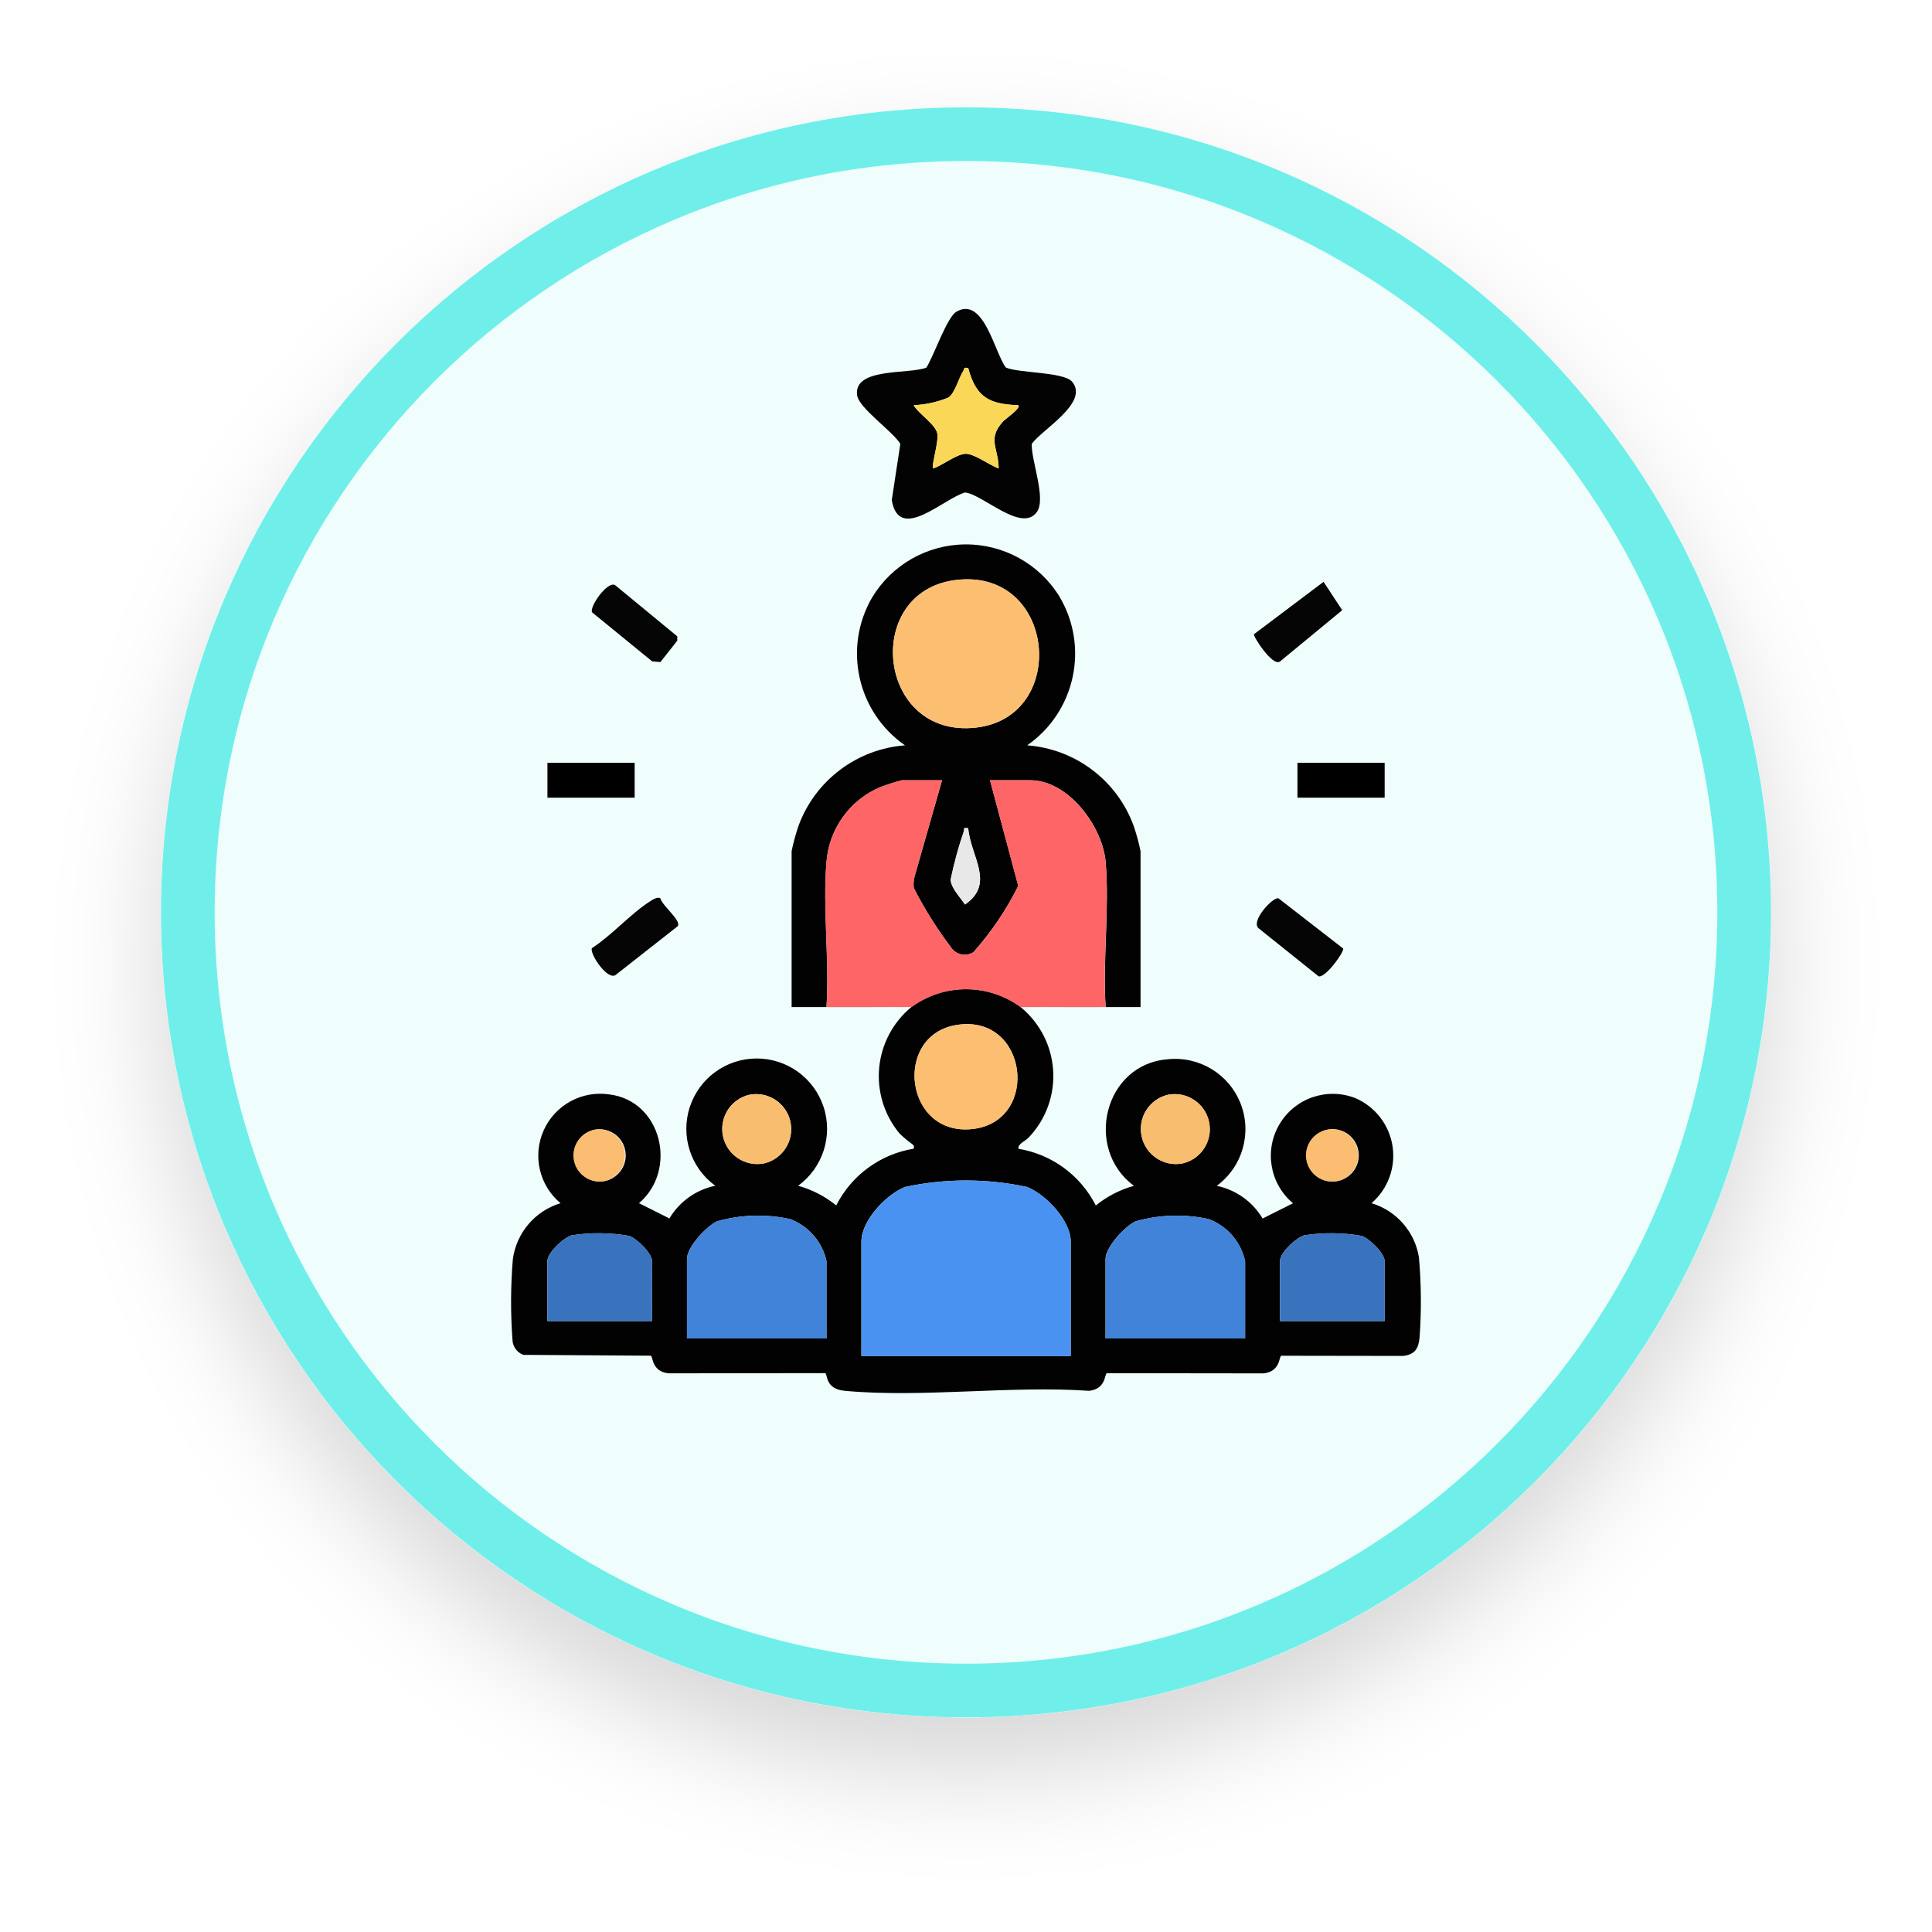
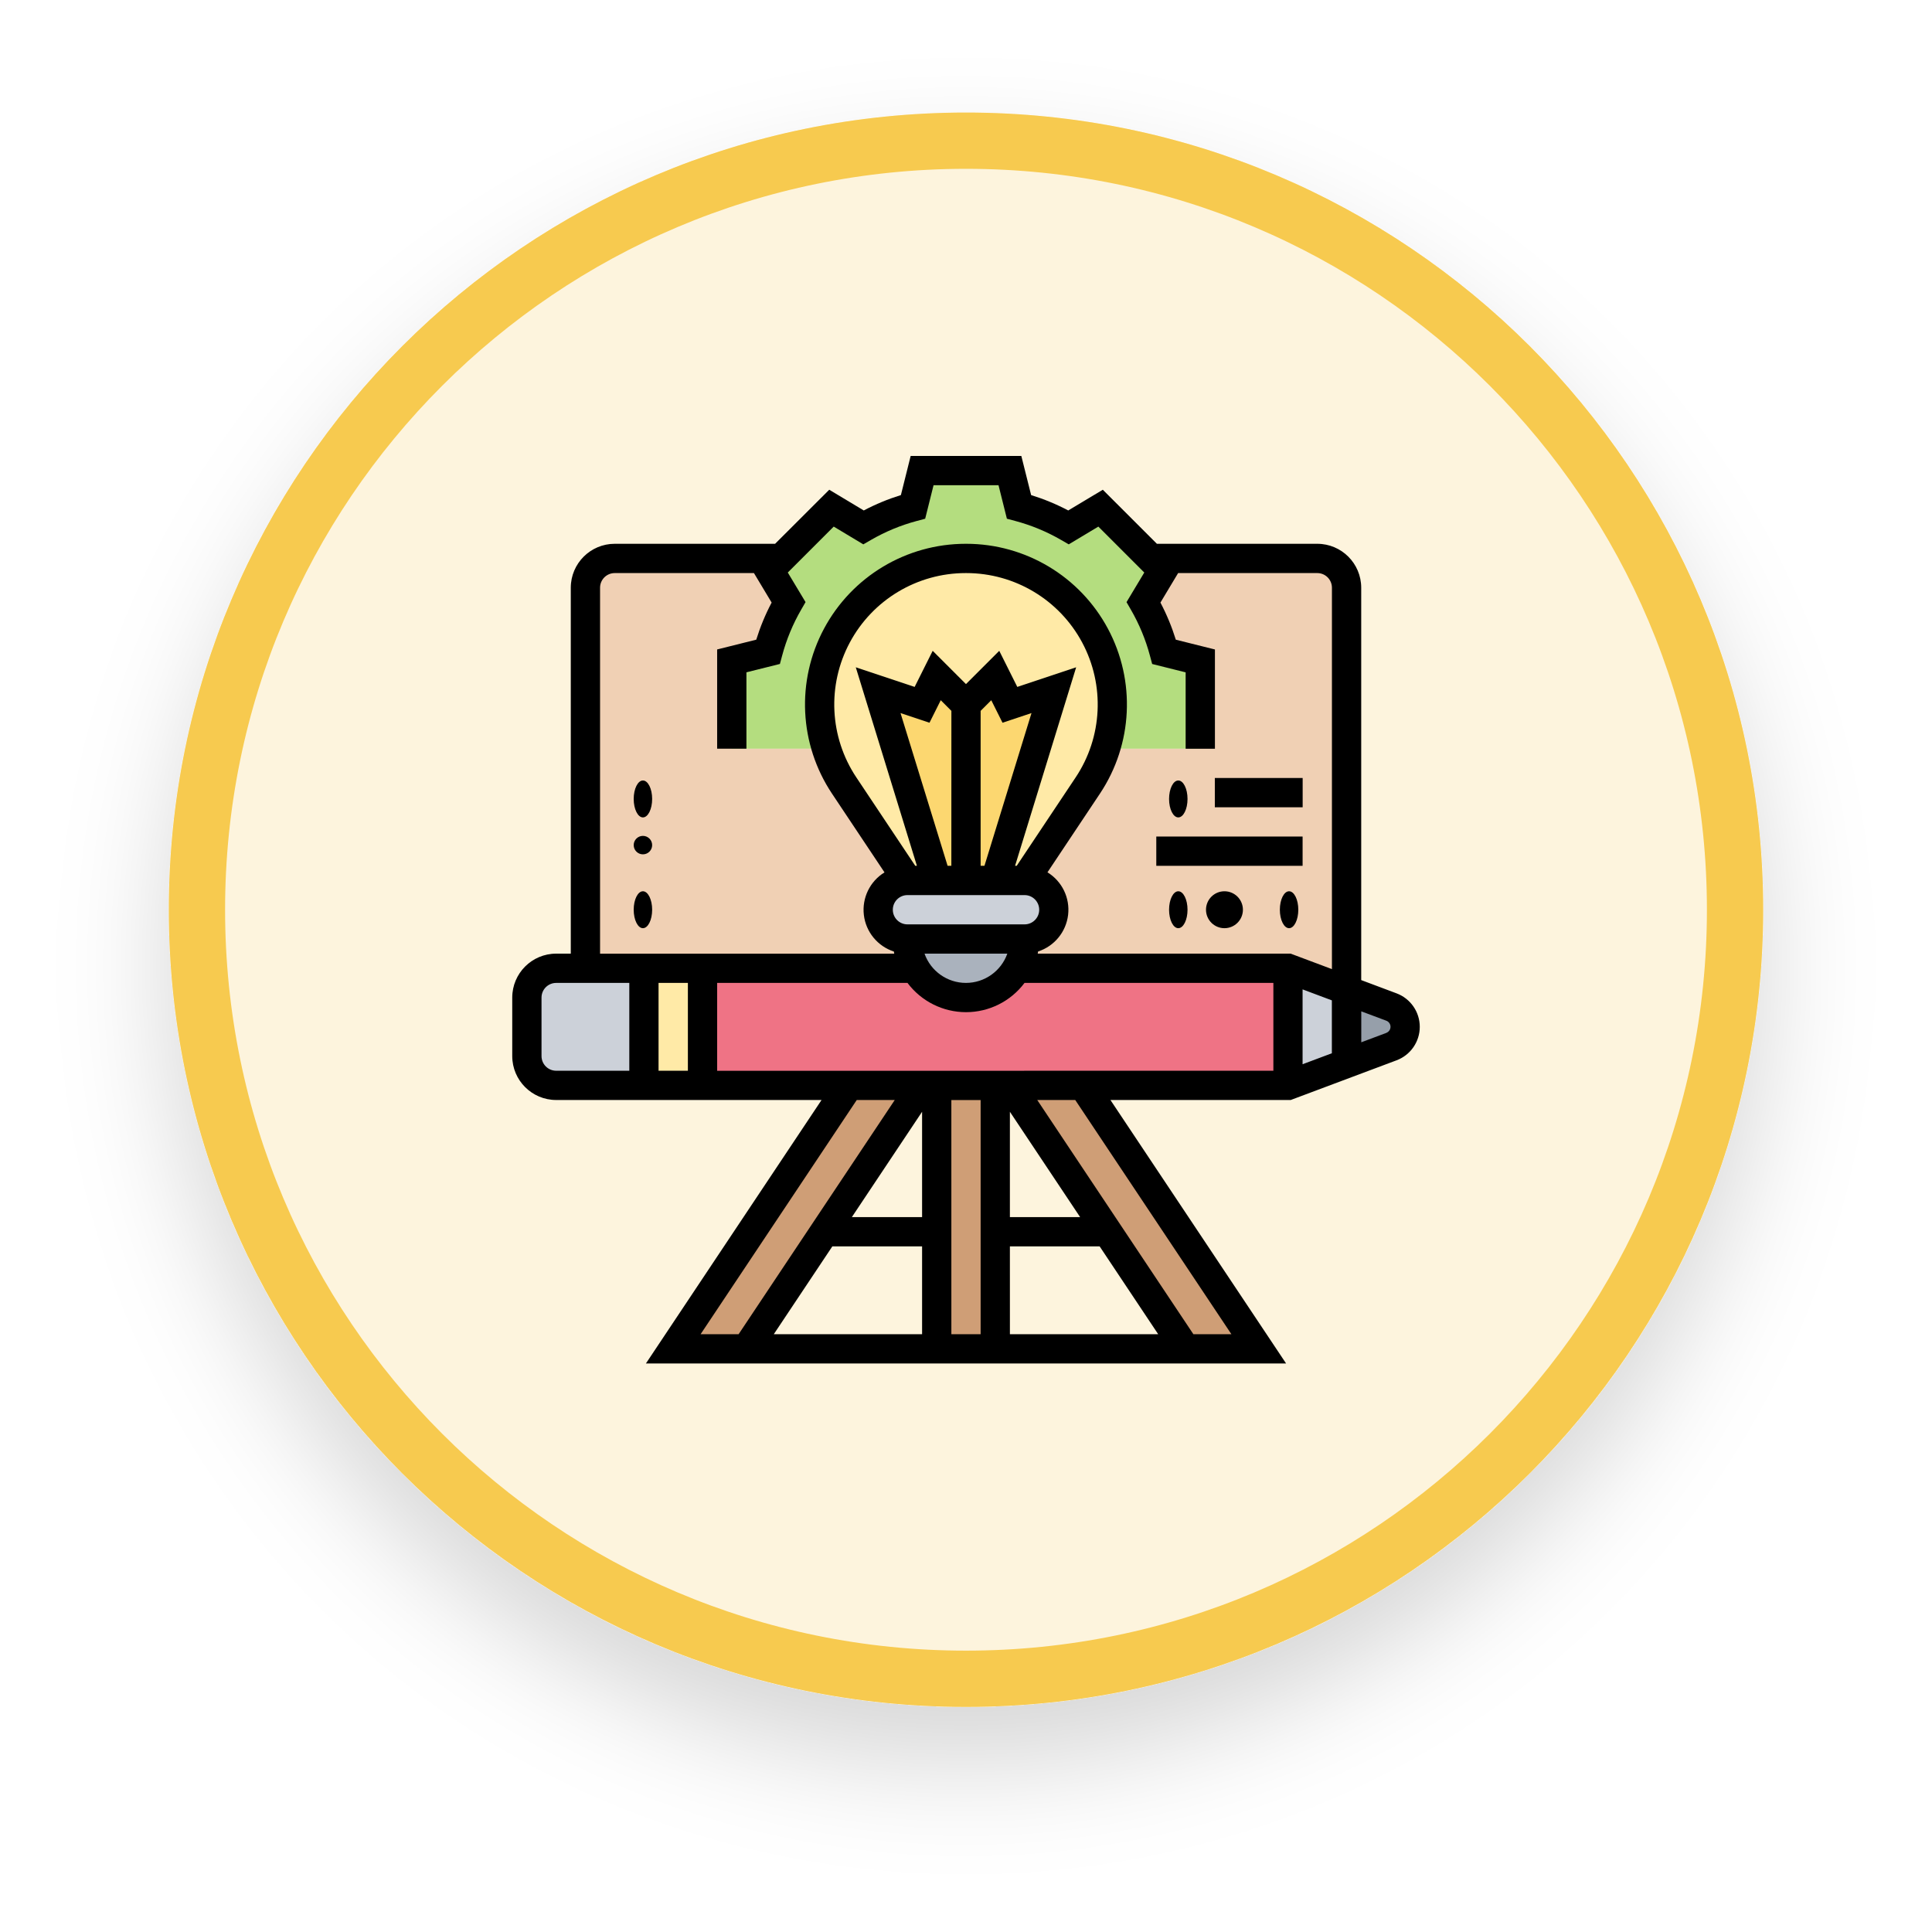
- <svg xmlns="http://www.w3.org/2000/svg" width="108" height="108" viewBox="0 0 108 108">
+ <svg xmlns="http://www.w3.org/2000/svg" width="103" height="103" viewBox="0 0 103 103">
  <defs>
-     <filter id="Fondo" x="0" y="0" width="108" height="108" filterUnits="userSpaceOnUse">
+     <filter id="Fondo" x="0" y="0" width="103" height="103" filterUnits="userSpaceOnUse">
      <feOffset dy="3" input="SourceAlpha" />
      <feGaussianBlur stdDeviation="3" result="blur" />
      <feFlood flood-opacity="0.161" />
      <feComposite operator="in" in2="blur" />
      <feComposite in="SourceGraphic" />
    </filter>
-     <clipPath id="clip-path">
-       <rect id="Rectangle_405915" data-name="Rectangle 405915" width="50.862" height="60.608" fill="none" />
-     </clipPath>
  </defs>
-   <g id="Group_1151635" data-name="Group 1151635" transform="translate(-72.481 -1619)">
-     <g id="Icono" transform="translate(81.481 930)">
-       <g transform="matrix(1, 0, 0, 1, -9, 689)" filter="url(#Fondo)">
-         <g id="Fondo-2" data-name="Fondo" transform="translate(9 6)" fill="#effdfc" stroke="#70efea" stroke-width="3">
-           <circle cx="45" cy="45" r="45" stroke="none" />
-           <circle cx="45" cy="45" r="43.5" fill="none" />
+   <g id="Group_1157328" data-name="Group 1157328" transform="translate(-625 -1186)">
+     <g id="Icono" transform="translate(614.5 561)">
+       <g id="Group_1157232" data-name="Group 1157232" transform="translate(20 -64)">
+         <g transform="matrix(1, 0, 0, 1, -9.5, 689)" filter="url(#Fondo)">
+           <g id="Fondo-2" data-name="Fondo" transform="translate(9 6)" fill="#fdf4dd" stroke="#f7ca4f" stroke-width="3">
+             <circle cx="42.5" cy="42.5" r="42.5" stroke="none" />
+             <circle cx="42.5" cy="42.5" r="41" fill="none" />
+           </g>
        </g>
-       </g>
-       <g id="Group_1151304" data-name="Group 1151304" transform="translate(19.569 706.27)">
-         <g id="Group_1151304-2" data-name="Group 1151304" clip-path="url(#clip-path)">
-           <path id="Path_990263" data-name="Path 990263" d="M28.48,156.735a4.975,4.975,0,0,1,.491,7.256c-.236.269-.639.367-.613.667a5.923,5.923,0,0,1,4.329,3.171,5.872,5.872,0,0,1,2.13-1.1c-2.807-2.086-1.657-6.8,1.884-7.073a3.929,3.929,0,0,1,2.747,7.073,3.9,3.9,0,0,1,2.563,1.828l1.7-.853a3.462,3.462,0,0,1,3.5-5.872A3.506,3.506,0,0,1,48.1,167.7a3.791,3.791,0,0,1,2.649,3.02,27.775,27.775,0,0,1,.037,4.485c-.057.621-.26.956-.917,1.033l-6.815-.01c-.136.037-.031.875-.986.986l-8.764-.011c-.136.037-.031.875-.986.986-4.4-.305-9.323.4-13.659,0-1.132-.1-.948-.946-1.1-.989l-8.764.011c-.955-.111-.849-.948-.986-.986l-7.123-.047a.936.936,0,0,1-.6-.745A28.851,28.851,0,0,1,.1,170.828,3.805,3.805,0,0,1,2.764,167.7a3.461,3.461,0,0,1,2.729-6.08c2.917.354,3.845,4.209,1.659,6.08l1.7.853a3.9,3.9,0,0,1,2.564-1.828,3.934,3.934,0,1,1,4.631,0,5.872,5.872,0,0,1,2.13,1.1,5.923,5.923,0,0,1,4.329-3.171c.032-.169.025-.156-.078-.254a6.288,6.288,0,0,1-.715-.6,5.009,5.009,0,0,1,.672-7.071,5.169,5.169,0,0,1,6.094,0m-3.566,1.005c-3.6.572-2.918,6.294.936,5.81,3.74-.47,3.044-6.442-.936-5.81m-11.578,3.9a1.962,1.962,0,0,0,.795,3.842,1.962,1.962,0,0,0-.795-3.842m23.4,0a1.962,1.962,0,0,0,.795,3.842,1.962,1.962,0,0,0-.795-3.842M4.682,163.59a1.464,1.464,0,0,0,.443,2.891,1.463,1.463,0,1,0-.443-2.891m40.951,0a1.464,1.464,0,0,0,.443,2.891,1.464,1.464,0,1,0-.443-2.891m-14.35,12.649v-6.4c0-1.164-1.387-2.63-2.439-3.046a16.239,16.239,0,0,0-6.822,0c-1.051.415-2.439,1.881-2.439,3.046v6.4Zm-13.651-.975v-4.328a3.248,3.248,0,0,0-2.038-2.349,8.4,8.4,0,0,0-4.083.127c-.6.282-1.678,1.442-1.678,2.1v4.449Zm23.4,0v-4.328a3.247,3.247,0,0,0-2.039-2.349,8.4,8.4,0,0,0-4.083.127c-.6.282-1.678,1.442-1.678,2.1v4.449Zm-33.151-.975v-3.352c0-.439-.845-1.257-1.274-1.408a9.823,9.823,0,0,0-3.215-.034c-.463.134-1.362.973-1.362,1.442v3.352Zm40.951,0v-3.352c0-.439-.844-1.257-1.274-1.408a9.823,9.823,0,0,0-3.215-.034c-.463.134-1.362.973-1.362,1.442v3.352Z" transform="translate(0 -117.711)" fill="#020202" />
-           <path id="Path_990264" data-name="Path 990264" d="M66.174,79.763c-.649,0-1.3,0-1.95,0V71.047a11.481,11.481,0,0,1,.393-1.435,6.9,6.9,0,0,1,5.945-4.478,6.244,6.244,0,0,1-1.849-8.248,6.132,6.132,0,0,1,10.478-.077,6.243,6.243,0,0,1-1.8,8.325,6.882,6.882,0,0,1,5.945,4.478,11.481,11.481,0,0,1,.393,1.435v8.716c-.649,0-1.3,0-1.95,0-.169-2.623.224-5.52,0-8.111-.168-1.982-2.085-4.567-4.209-4.567H75.315l1.579,5.905A16.924,16.924,0,0,1,74.385,76.7a.915.915,0,0,1-1.263-.289,22.144,22.144,0,0,1-2.068-3.3,1.637,1.637,0,0,1,.05-.666l1.529-5.357H70.379a12.222,12.222,0,0,0-1.2.382,4.949,4.949,0,0,0-3.006,4.185c-.22,2.591.173,5.488,0,8.111M73.335,55.9c-5.163.7-4.324,8.843,1.175,8.244,5.278-.575,4.488-9.011-1.175-8.244m.76,13.865c-.322-.036-.192.007-.245.18a21.773,21.773,0,0,0-.735,2.687c0,.456.554,1.014.8,1.4,1.711-1.174.31-2.686.181-4.267" transform="translate(-48.541 -40.739)" fill="#030202" />
-           <path id="Path_990265" data-name="Path 990265" d="M71.983,120.57c.169-2.623-.224-5.52,0-8.111a4.95,4.95,0,0,1,3.006-4.185,12.265,12.265,0,0,1,1.2-.382h2.255l-1.529,5.357a1.641,1.641,0,0,0-.05.666,22.157,22.157,0,0,0,2.068,3.3.915.915,0,0,0,1.263.289A16.938,16.938,0,0,0,82.7,113.8l-1.579-5.906h2.255c2.124,0,4.041,2.585,4.209,4.567.22,2.591-.173,5.488,0,8.111-1.582.012-3.171-.009-4.753,0a5.169,5.169,0,0,0-6.094,0c-1.583-.009-3.171.012-4.753,0" transform="translate(-54.351 -81.546)" fill="#fd6567" />
-           <path id="Path_990266" data-name="Path 990266" d="M87.494,3.275c.749.325,3.248.235,3.711.8.959,1.167-1.7,2.672-2.262,3.467-.038.934.823,3.058.284,3.81-.845,1.18-2.995-.971-4.009-1.093-1.214.343-3.7,2.83-4.1.426l.478-3.143c-.425-.706-2.321-2-2.416-2.72-.206-1.563,2.9-1.155,3.869-1.541C83.454,2.668,84.2.456,84.734.152c1.525-.87,2.115,2.251,2.76,3.124m-2.105.032c-.284-.062-.195.039-.271.157-.256.4-.452,1.216-.826,1.487a5.8,5.8,0,0,1-1.948.43c.267.481,1.181,1.032,1.314,1.554.117.461-.344,1.8-.216,1.98.5-.166,1.293-.792,1.785-.818s1.374.651,1.869.818c-.017-1.152-.652-1.642.242-2.624.144-.158,1.024-.749.856-.911-1.642-.052-2.368-.455-2.8-2.072" transform="translate(-59.836 0)" fill="#040303" />
-           <path id="Path_990267" data-name="Path 990267" d="M173.933,62.467l1.043,1.586L171.5,66.92c-.416.312-1.523-1.428-1.458-1.523Z" transform="translate(-128.514 -47.213)" fill="#050505" />
-           <path id="Path_990268" data-name="Path 990268" d="M22.3,134.832c.085.4,1.166,1.225.977,1.551l-3.448,2.708c-.448.42-1.514-1.186-1.356-1.474,1.107-.715,2.163-1.925,3.244-2.614.151-.1.414-.271.584-.172" transform="translate(-13.952 -101.885)" fill="#050505" />
-           <path id="Path_990269" data-name="Path 990269" d="M175.539,137.7c.107.155-.985,1.669-1.368,1.559l-3.324-2.661c-.539-.367.764-1.786,1.08-1.7Z" transform="translate(-129.031 -101.953)" fill="#050505" />
-           <path id="Path_990270" data-name="Path 990270" d="M22.311,67.438l-.463-.04-3.36-2.743c-.147-.32.849-1.741,1.283-1.524L23.253,66v.242Z" transform="translate(-13.962 -47.698)" fill="#050505" />
-           <rect id="Rectangle_405913" data-name="Rectangle 405913" width="4.875" height="1.95" transform="translate(2.033 25.371)" />
-           <rect id="Rectangle_405914" data-name="Rectangle 405914" width="4.875" height="1.95" transform="translate(43.959 25.371)" />
-           <path id="Path_990271" data-name="Path 990271" d="M91.9,209.326h-11.7v-6.4c0-1.165,1.388-2.631,2.439-3.046a16.244,16.244,0,0,1,6.822,0c1.052.416,2.439,1.882,2.439,3.046Z" transform="translate(-60.612 -150.798)" fill="#4992f1" />
-           <path id="Path_990272" data-name="Path 990272" d="M48.067,214.433h-7.8v-4.449c0-.658,1.079-1.818,1.678-2.1a8.4,8.4,0,0,1,4.083-.127,3.248,3.248,0,0,1,2.039,2.349Z" transform="translate(-30.434 -156.88)" fill="#4183d8" />
-           <path id="Path_990273" data-name="Path 990273" d="M143.9,214.433h-7.8v-4.449c0-.658,1.079-1.818,1.678-2.1a8.4,8.4,0,0,1,4.083-.127,3.248,3.248,0,0,1,2.039,2.349Z" transform="translate(-102.863 -156.88)" fill="#4183d8" />
-           <path id="Path_990274" data-name="Path 990274" d="M14.174,216.5H8.324v-3.352c0-.469.9-1.308,1.362-1.442a9.824,9.824,0,0,1,3.215.034c.429.15,1.274.969,1.274,1.408Z" transform="translate(-6.291 -159.922)" fill="#3972bd" />
-           <path id="Path_990275" data-name="Path 990275" d="M181.875,216.5h-5.85v-3.352c0-.469.9-1.308,1.362-1.442a9.823,9.823,0,0,1,3.214.034c.43.15,1.274.969,1.274,1.408Z" transform="translate(-133.041 -159.922)" fill="#3972bd" />
-           <path id="Path_990276" data-name="Path 990276" d="M94.719,163.781c3.98-.631,4.676,5.341.936,5.811-3.854.484-4.538-5.239-.936-5.811" transform="translate(-69.805 -123.752)" fill="#fcbe71" />
-           <path id="Path_990277" data-name="Path 990277" d="M49.851,179.79a1.962,1.962,0,0,1,.795,3.842,1.962,1.962,0,0,1-.795-3.842" transform="translate(-36.516 -135.861)" fill="#f9bd70" />
-           <path id="Path_990278" data-name="Path 990278" d="M145.68,179.79a1.962,1.962,0,0,1,.795,3.842,1.962,1.962,0,0,1-.795-3.842" transform="translate(-108.944 -135.861)" fill="#f9bd70" />
-           <path id="Path_990279" data-name="Path 990279" d="M15.555,187.793A1.463,1.463,0,1,1,16,190.685a1.463,1.463,0,0,1-.443-2.891" transform="translate(-10.873 -141.914)" fill="#fabd71" />
-           <path id="Path_990280" data-name="Path 990280" d="M183.257,187.793a1.463,1.463,0,1,1,.443,2.891,1.463,1.463,0,0,1-.443-2.891" transform="translate(-137.624 -141.914)" fill="#fabd71" />
-           <path id="Path_990281" data-name="Path 990281" d="M90.87,61.942c5.663-.767,6.452,7.669,1.175,8.244-5.5.6-6.338-7.545-1.175-8.244" transform="translate(-66.075 -46.779)" fill="#fcbf72" />
-           <path id="Path_990282" data-name="Path 990282" d="M101.616,118.837c.129,1.581,1.53,3.093-.181,4.267-.245-.386-.8-.944-.8-1.4a21.775,21.775,0,0,1,.735-2.687c.053-.173-.077-.216.245-.18" transform="translate(-76.062 -89.809)" fill="#e8e8e8" />
-           <path id="Path_990283" data-name="Path 990283" d="M95.219,13.485c.436,1.618,1.162,2.021,2.8,2.072.168.162-.712.753-.856.911-.894.982-.259,1.472-.242,2.624-.5-.167-1.369-.844-1.869-.818s-1.289.652-1.785.818c-.128-.175.333-1.518.216-1.98-.132-.522-1.046-1.074-1.314-1.554a5.8,5.8,0,0,0,1.948-.43c.373-.272.569-1.092.826-1.487.076-.118-.013-.219.271-.157" transform="translate(-69.666 -10.178)" fill="#fad757" />
+         <g id="creative_7417530" transform="translate(17.809 713.309)">
+           <g id="Group_1150969" data-name="Group 1150969" transform="translate(0.78 0.78)">
+             <g id="Group_1150954" data-name="Group 1150954" transform="translate(25.752 32.775)">
+               <path id="Path_990172" data-name="Path 990172" d="M275.9,344l9.364,14.046h-3.9L277.2,351.8,272,344Z" transform="translate(-272 -344)" fill="#cf9e76" />
+             </g>
+             <g id="Group_1150955" data-name="Group 1150955" transform="translate(21.85 32.775)">
+               <path id="Path_990173" data-name="Path 990173" d="M235.121,351.8v6.243H232V344h3.121Z" transform="translate(-232 -344)" fill="#cf9e76" />
+             </g>
+             <g id="Group_1150956" data-name="Group 1150956" transform="translate(7.804 32.775)">
+               <path id="Path_990174" data-name="Path 990174" d="M101.266,344l-5.2,7.8L91.9,358.046H88L97.364,344Z" transform="translate(-88 -344)" fill="#cf9e76" />
+             </g>
+             <g id="Group_1150957" data-name="Group 1150957" transform="translate(26.115 4.682)">
+               <path id="Path_990175" data-name="Path 990175" d="M293.305,57.561V79.02l-3.121-1.171H275.72a3.11,3.11,0,0,0,.417-1.561,1.561,1.561,0,1,0,0-3.121l3.374-5.062a7.745,7.745,0,0,0,.941-1.962H285.5V61.462l-1.929-.483a10.893,10.893,0,0,0-1.1-2.643L283.5,56.63l-.63-.63h8.875A1.56,1.56,0,0,1,293.305,57.561Z" transform="translate(-275.72 -56)" fill="#f0d0b4" />
+             </g>
+             <g id="Group_1150958" data-name="Group 1150958" transform="translate(3.121 4.682)">
+               <path id="Path_990176" data-name="Path 990176" d="M57.585,77.85H40V57.561A1.56,1.56,0,0,1,41.561,56h8.875l-.63.63,1.024,1.706a10.893,10.893,0,0,0-1.1,2.643l-1.929.483v4.682h5.049a7.746,7.746,0,0,0,.941,1.962l3.374,5.062a1.561,1.561,0,0,0,0,3.121A3.11,3.11,0,0,0,57.585,77.85Z" transform="translate(-40 -56)" fill="#f0d0b4" />
+             </g>
+             <g id="Group_1150959" data-name="Group 1150959" transform="translate(43.7 27.703)">
+               <path id="Path_990177" data-name="Path 990177" d="M458.391,292.9a1.126,1.126,0,0,1,0,2.109l-2.391.9V292Z" transform="translate(-456 -292)" fill="#969faa" />
+             </g>
+             <g id="Group_1150960" data-name="Group 1150960" transform="translate(6.243 26.532)">
+               <path id="Path_990178" data-name="Path 990178" d="M72,280h3.121v6.243H72Z" transform="translate(-72 -280)" fill="#ffeaa7" />
+             </g>
+             <g id="Group_1150961" data-name="Group 1150961" transform="translate(0 26.532)">
+               <path id="Path_990179" data-name="Path 990179" d="M14.243,280v6.243H9.561A1.56,1.56,0,0,1,8,284.682v-3.121A1.56,1.56,0,0,1,9.561,280h4.682Z" transform="translate(-8 -280)" fill="#ccd1d9" />
+             </g>
+             <g id="Group_1150962" data-name="Group 1150962" transform="translate(40.578 26.532)">
+               <path id="Path_990180" data-name="Path 990180" d="M427.121,281.171v3.9L424,286.243V280Z" transform="translate(-424 -280)" fill="#ccd1d9" />
+             </g>
+             <g id="Group_1150963" data-name="Group 1150963" transform="translate(9.364 26.532)">
+               <path id="Path_990181" data-name="Path 990181" d="M135.214,280v6.243H104V280h11.342a3.123,3.123,0,0,0,5.408,0Z" transform="translate(-104 -280)" fill="#ef7385" />
+             </g>
+             <g id="Group_1150964" data-name="Group 1150964" transform="translate(10.925)">
+               <path id="Path_990182" data-name="Path 990182" d="M125.017,22.725c.011.034.02.068.032.1H120V18.145l1.929-.483a10.894,10.894,0,0,1,1.1-2.643L122,13.312l.63-.63L125.312,10l1.706,1.024a10.893,10.893,0,0,1,2.643-1.1L130.145,8h4.682l.483,1.929a10.893,10.893,0,0,1,2.643,1.1L139.659,10l2.681,2.681.63.63-1.024,1.706a10.894,10.894,0,0,1,1.1,2.643l1.929.483v4.682h-5.049a7.785,7.785,0,0,0-7.42-10.145h-.033a7.785,7.785,0,0,0-7.452,10.043Z" transform="translate(-120 -8)" fill="#b4dd7f" />
+             </g>
+             <g id="Group_1150965" data-name="Group 1150965" transform="translate(20.289 24.971)">
+               <path id="Path_990183" data-name="Path 990183" d="M216,264h6.243A3.121,3.121,0,1,1,216,264Z" transform="translate(-216 -264)" fill="#aab2bd" />
+             </g>
+             <g id="Group_1150966" data-name="Group 1150966" transform="translate(18.729 21.85)">
+               <path id="Path_990184" data-name="Path 990184" d="M207.8,232a1.561,1.561,0,1,1,0,3.121h-6.243a1.561,1.561,0,1,1,0-3.121H207.8Z" transform="translate(-200 -232)" fill="#ccd1d9" />
+             </g>
+             <g id="Group_1150967" data-name="Group 1150967" transform="translate(15.607 4.682)">
+               <path id="Path_990185" data-name="Path 990185" d="M183.607,63.787a7.811,7.811,0,0,1-1.308,4.319l-3.374,5.062h-1.561l3.121-10.145-2.341.78-.78-1.561L175.8,63.8l-1.561-1.561-.78,1.561-2.341-.78,3.121,10.145h-1.561l-3.374-5.062a7.746,7.746,0,0,1-.941-1.962c-.012-.033-.021-.067-.032-.1A7.785,7.785,0,0,1,175.787,56h.033a7.786,7.786,0,0,1,7.787,7.787Z" transform="translate(-168 -56)" fill="#ffeaa7" />
+             </g>
+             <g id="Group_1150968" data-name="Group 1150968" transform="translate(18.729 10.925)">
+               <path id="Path_990186" data-name="Path 990186" d="M209.364,120.78l-3.121,10.145h-3.121L200,120.78l2.341.78.78-1.561,1.561,1.561L206.243,120l.78,1.561Z" transform="translate(-200 -120)" fill="#fcd770" />
+             </g>
+           </g>
+           <g id="Group_1150970" data-name="Group 1150970" transform="translate(0 0)">
+             <path id="Path_990187" data-name="Path 990187" d="M47.145,28.649l-1.884-.707V7.023A2.344,2.344,0,0,0,42.92,4.682H34.368L31.485,1.8,29.642,2.905a11.649,11.649,0,0,0-1.979-.82L27.141,0h-5.9l-.521,2.085a11.648,11.648,0,0,0-1.979.82L16.9,1.8,14.014,4.682H5.463A2.344,2.344,0,0,0,3.121,7.023V26.532h-.78A2.344,2.344,0,0,0,0,28.873v3.121a2.344,2.344,0,0,0,2.341,2.341H16.49L7.126,48.382h34.13L31.892,34.336H41.5l5.645-2.117a1.906,1.906,0,0,0,0-3.57ZM4.682,7.023a.781.781,0,0,1,.78-.78h7.424l.943,1.572a11.648,11.648,0,0,0-.82,1.979l-2.085.521v5.291h1.561V11.534l1.785-.446.119-.444A10.084,10.084,0,0,1,15.406,8.19l.231-.4L14.69,6.214l2.449-2.449,1.578.947.4-.231a10.084,10.084,0,0,1,2.454-1.017l.444-.119.446-1.785h3.464l.446,1.785.444.119a10.084,10.084,0,0,1,2.454,1.017l.4.231,1.578-.947,2.449,2.449-.947,1.578.231.4a10.084,10.084,0,0,1,1.017,2.454l.119.444,1.785.446v4.073h1.561V10.316l-2.085-.521a11.648,11.648,0,0,0-.82-1.979L35.5,6.243H42.92a.781.781,0,0,1,.78.78V27.357l-2.2-.825H28.014c.008-.038.014-.076.02-.115a2.34,2.34,0,0,0,.5-4.22l2.8-4.2A8.567,8.567,0,0,0,24.208,4.682h-.033A8.567,8.567,0,0,0,17.046,18l2.8,4.2a2.34,2.34,0,0,0,.5,4.22c.007.038.013.077.02.115H4.682ZM21.85,40.578H18.106l3.744-5.616Zm-4.785,1.561H21.85v4.682H13.944Zm6.345-7.8h1.561V46.821H23.411Zm3.121,7.8h4.785l3.121,4.682H26.532Zm0-1.561V34.962l3.744,5.616Zm-15.607-7.8V28.093H21.072a3.9,3.9,0,0,0,6.239,0H40.578v4.682ZM9.364,28.093v4.682H7.8V28.093Zm17.948-3.121H21.07a.78.78,0,0,1,0-1.561h6.243a.78.78,0,0,1,0,1.561ZM24.971,21.85V13.589l.567-.567.6,1.2,1.545-.515L25.175,21.85Zm-1.561,0h-.2L20.7,13.706l1.545.515.6-1.2.567.567Zm3.484,0h-.087l3.257-10.584-3.138,1.046-.962-1.924-1.775,1.774-1.774-1.774-.962,1.924-3.138-1.046L21.574,21.85h-.087l-3.143-4.714a7.007,7.007,0,0,1,5.83-10.893h.033a7.007,7.007,0,0,1,5.83,10.893Zm-.5,4.682a2.341,2.341,0,0,1-4.414,0Zm15.741,1.906,1.561.585v2.82l-1.561.585ZM1.561,31.995V28.873a.781.781,0,0,1,.78-.78h3.9v4.682h-3.9A.781.781,0,0,1,1.561,31.995Zm16.805,2.341h2.026L12.068,46.821H10.042ZM38.34,46.821H36.314L27.99,34.336h2.026ZM46.6,30.758l-1.336.5v-1.65l1.336.5a.346.346,0,0,1,0,.647Z" transform="translate(0 0)" />
+             <ellipse id="Ellipse_11659" data-name="Ellipse 11659" cx="0.492" cy="0.984" rx="0.492" ry="0.984" transform="translate(6.475 23.207)" />
+             <circle id="Ellipse_11660" data-name="Ellipse 11660" cx="0.492" cy="0.492" r="0.492" transform="translate(6.475 20.254)" />
+             <ellipse id="Ellipse_11661" data-name="Ellipse 11661" cx="0.492" cy="0.984" rx="0.492" ry="0.984" transform="translate(6.475 17.301)" />
+             <ellipse id="Ellipse_11662" data-name="Ellipse 11662" cx="0.492" cy="0.984" rx="0.492" ry="0.984" transform="translate(35.017 17.301)" />
+             <circle id="Ellipse_11663" data-name="Ellipse 11663" cx="0.984" cy="0.984" r="0.984" transform="translate(36.986 23.207)" />
+             <ellipse id="Ellipse_11664" data-name="Ellipse 11664" cx="0.492" cy="0.984" rx="0.492" ry="0.984" transform="translate(40.923 23.207)" />
+             <ellipse id="Ellipse_11665" data-name="Ellipse 11665" cx="0.492" cy="0.984" rx="0.492" ry="0.984" transform="translate(35.017 23.207)" />
+             <path id="Path_990188" data-name="Path 990188" d="M384,176h4.682v1.561H384Z" transform="translate(-346.543 -158.832)" />
+             <path id="Path_990189" data-name="Path 990189" d="M352,208h7.8v1.561H352Z" transform="translate(-317.664 -187.711)" />
+           </g>
        </g>
      </g>
    </g>
  </g>
</svg>
